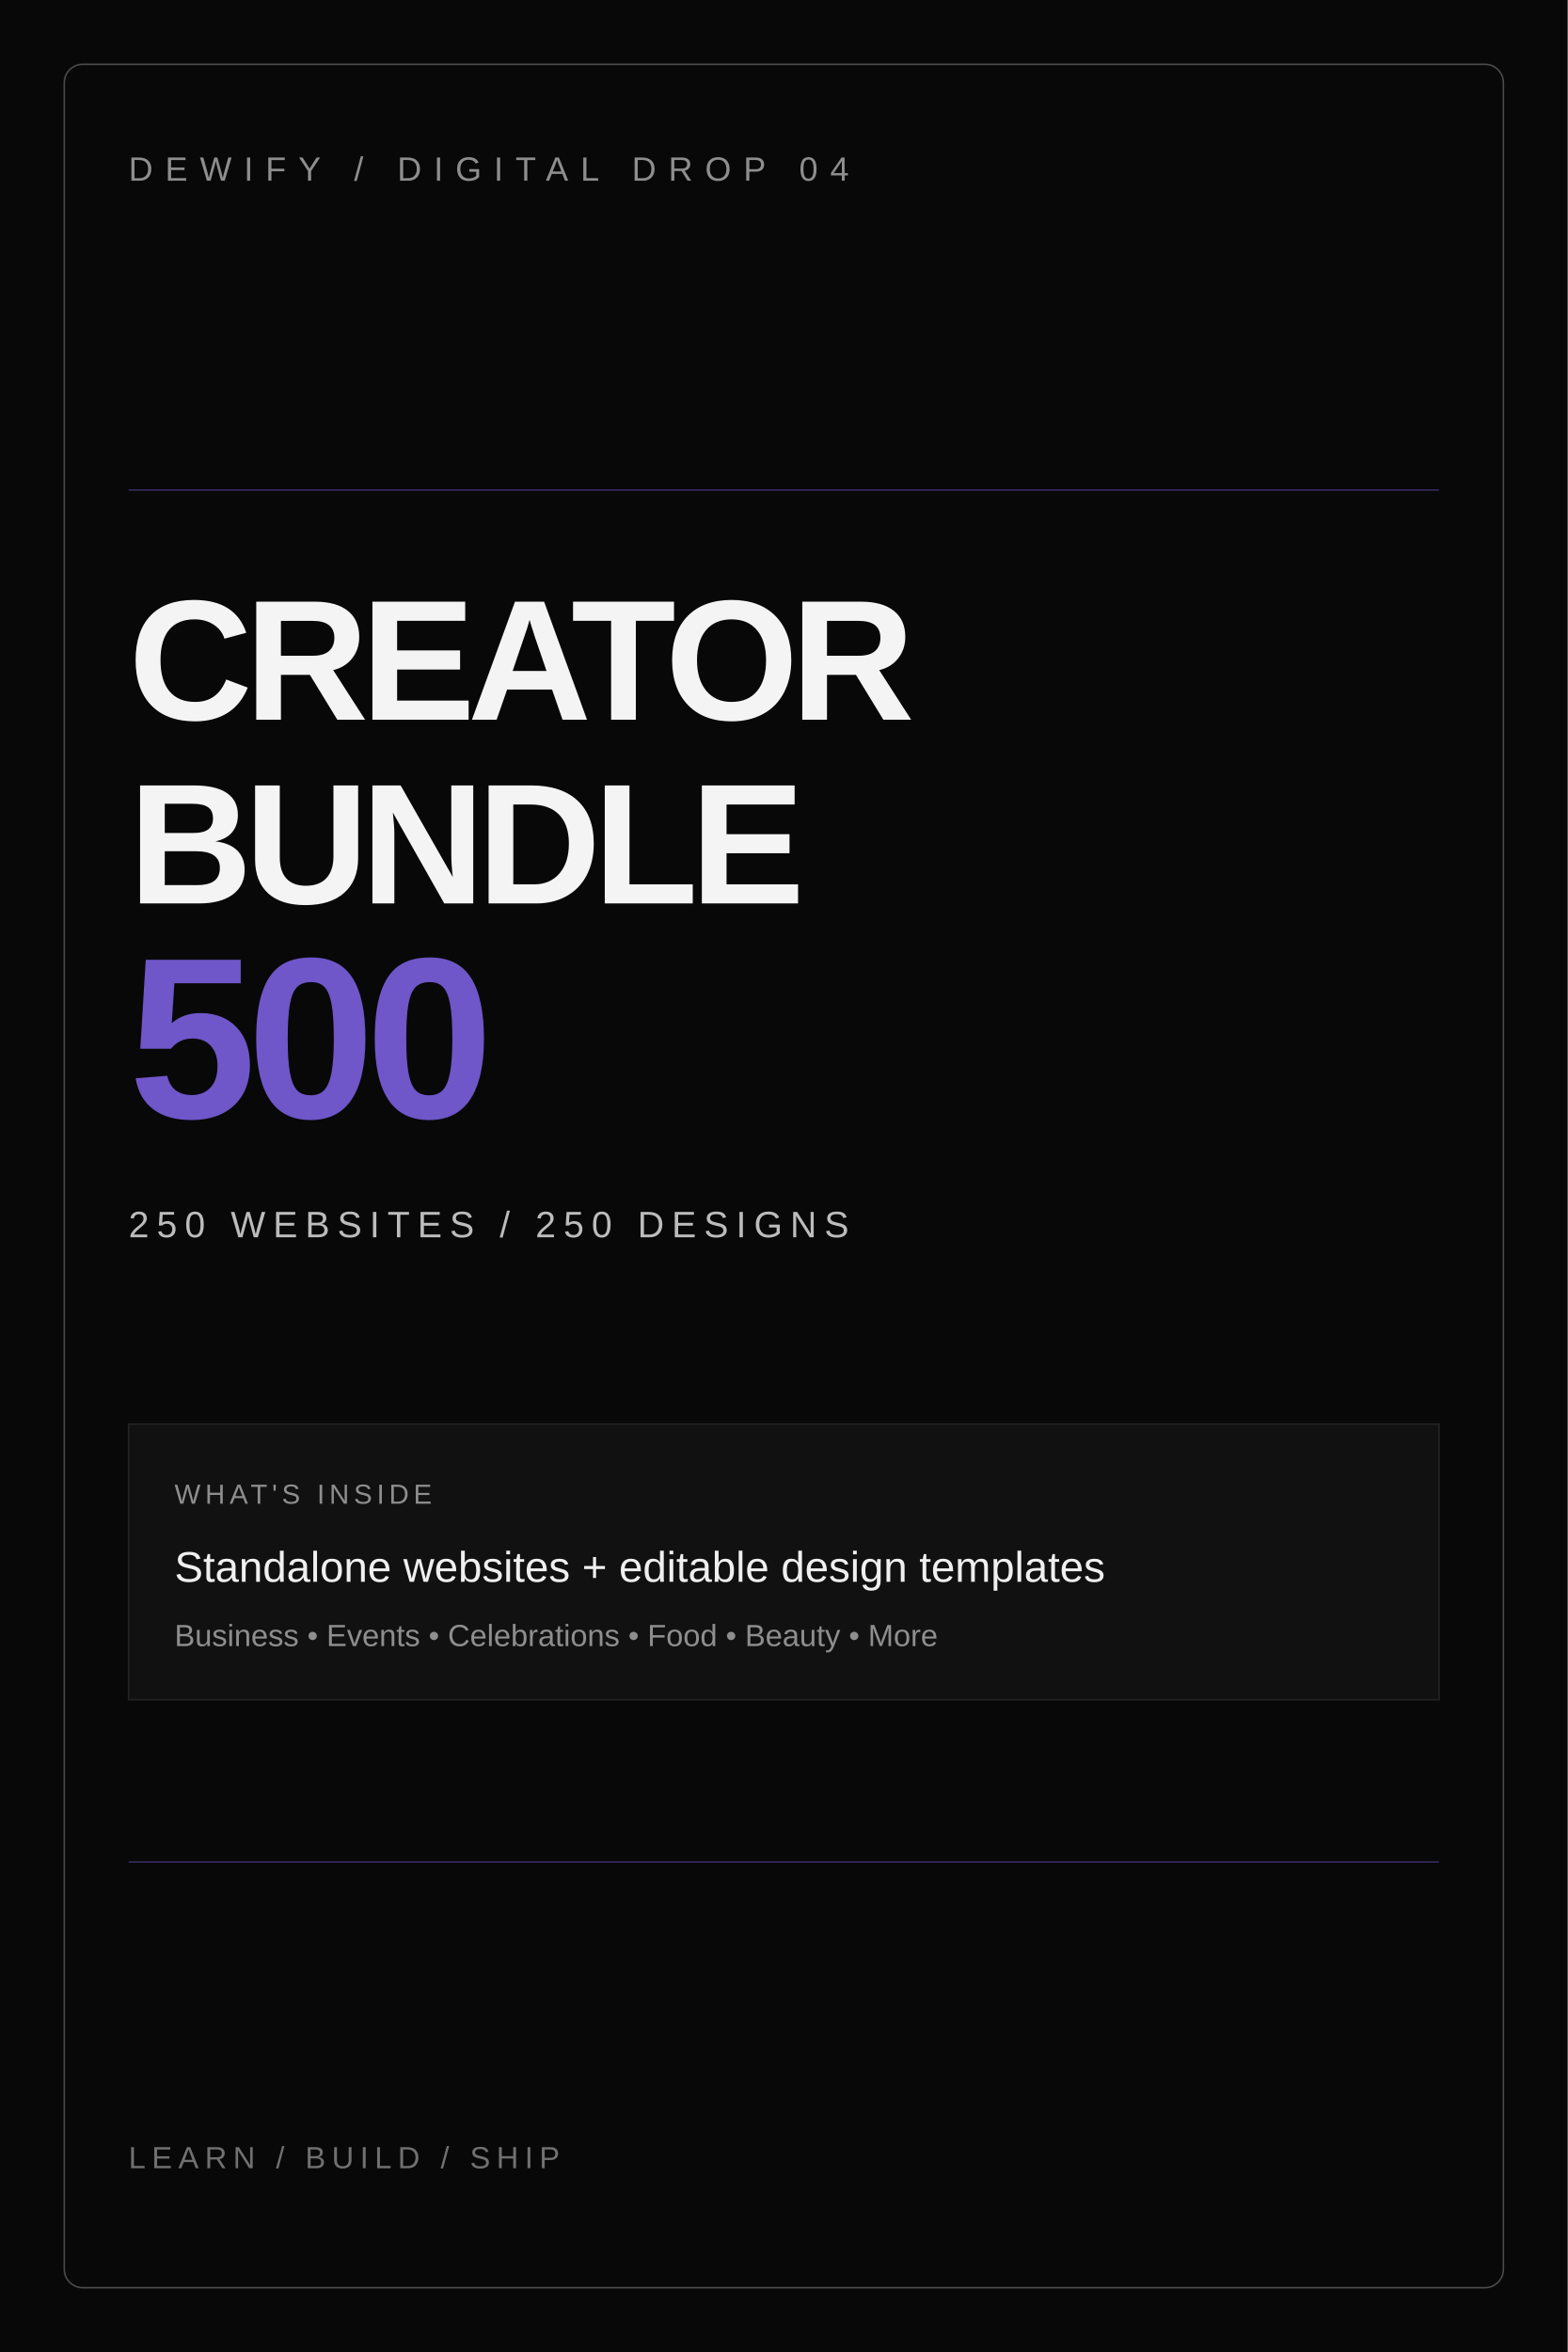
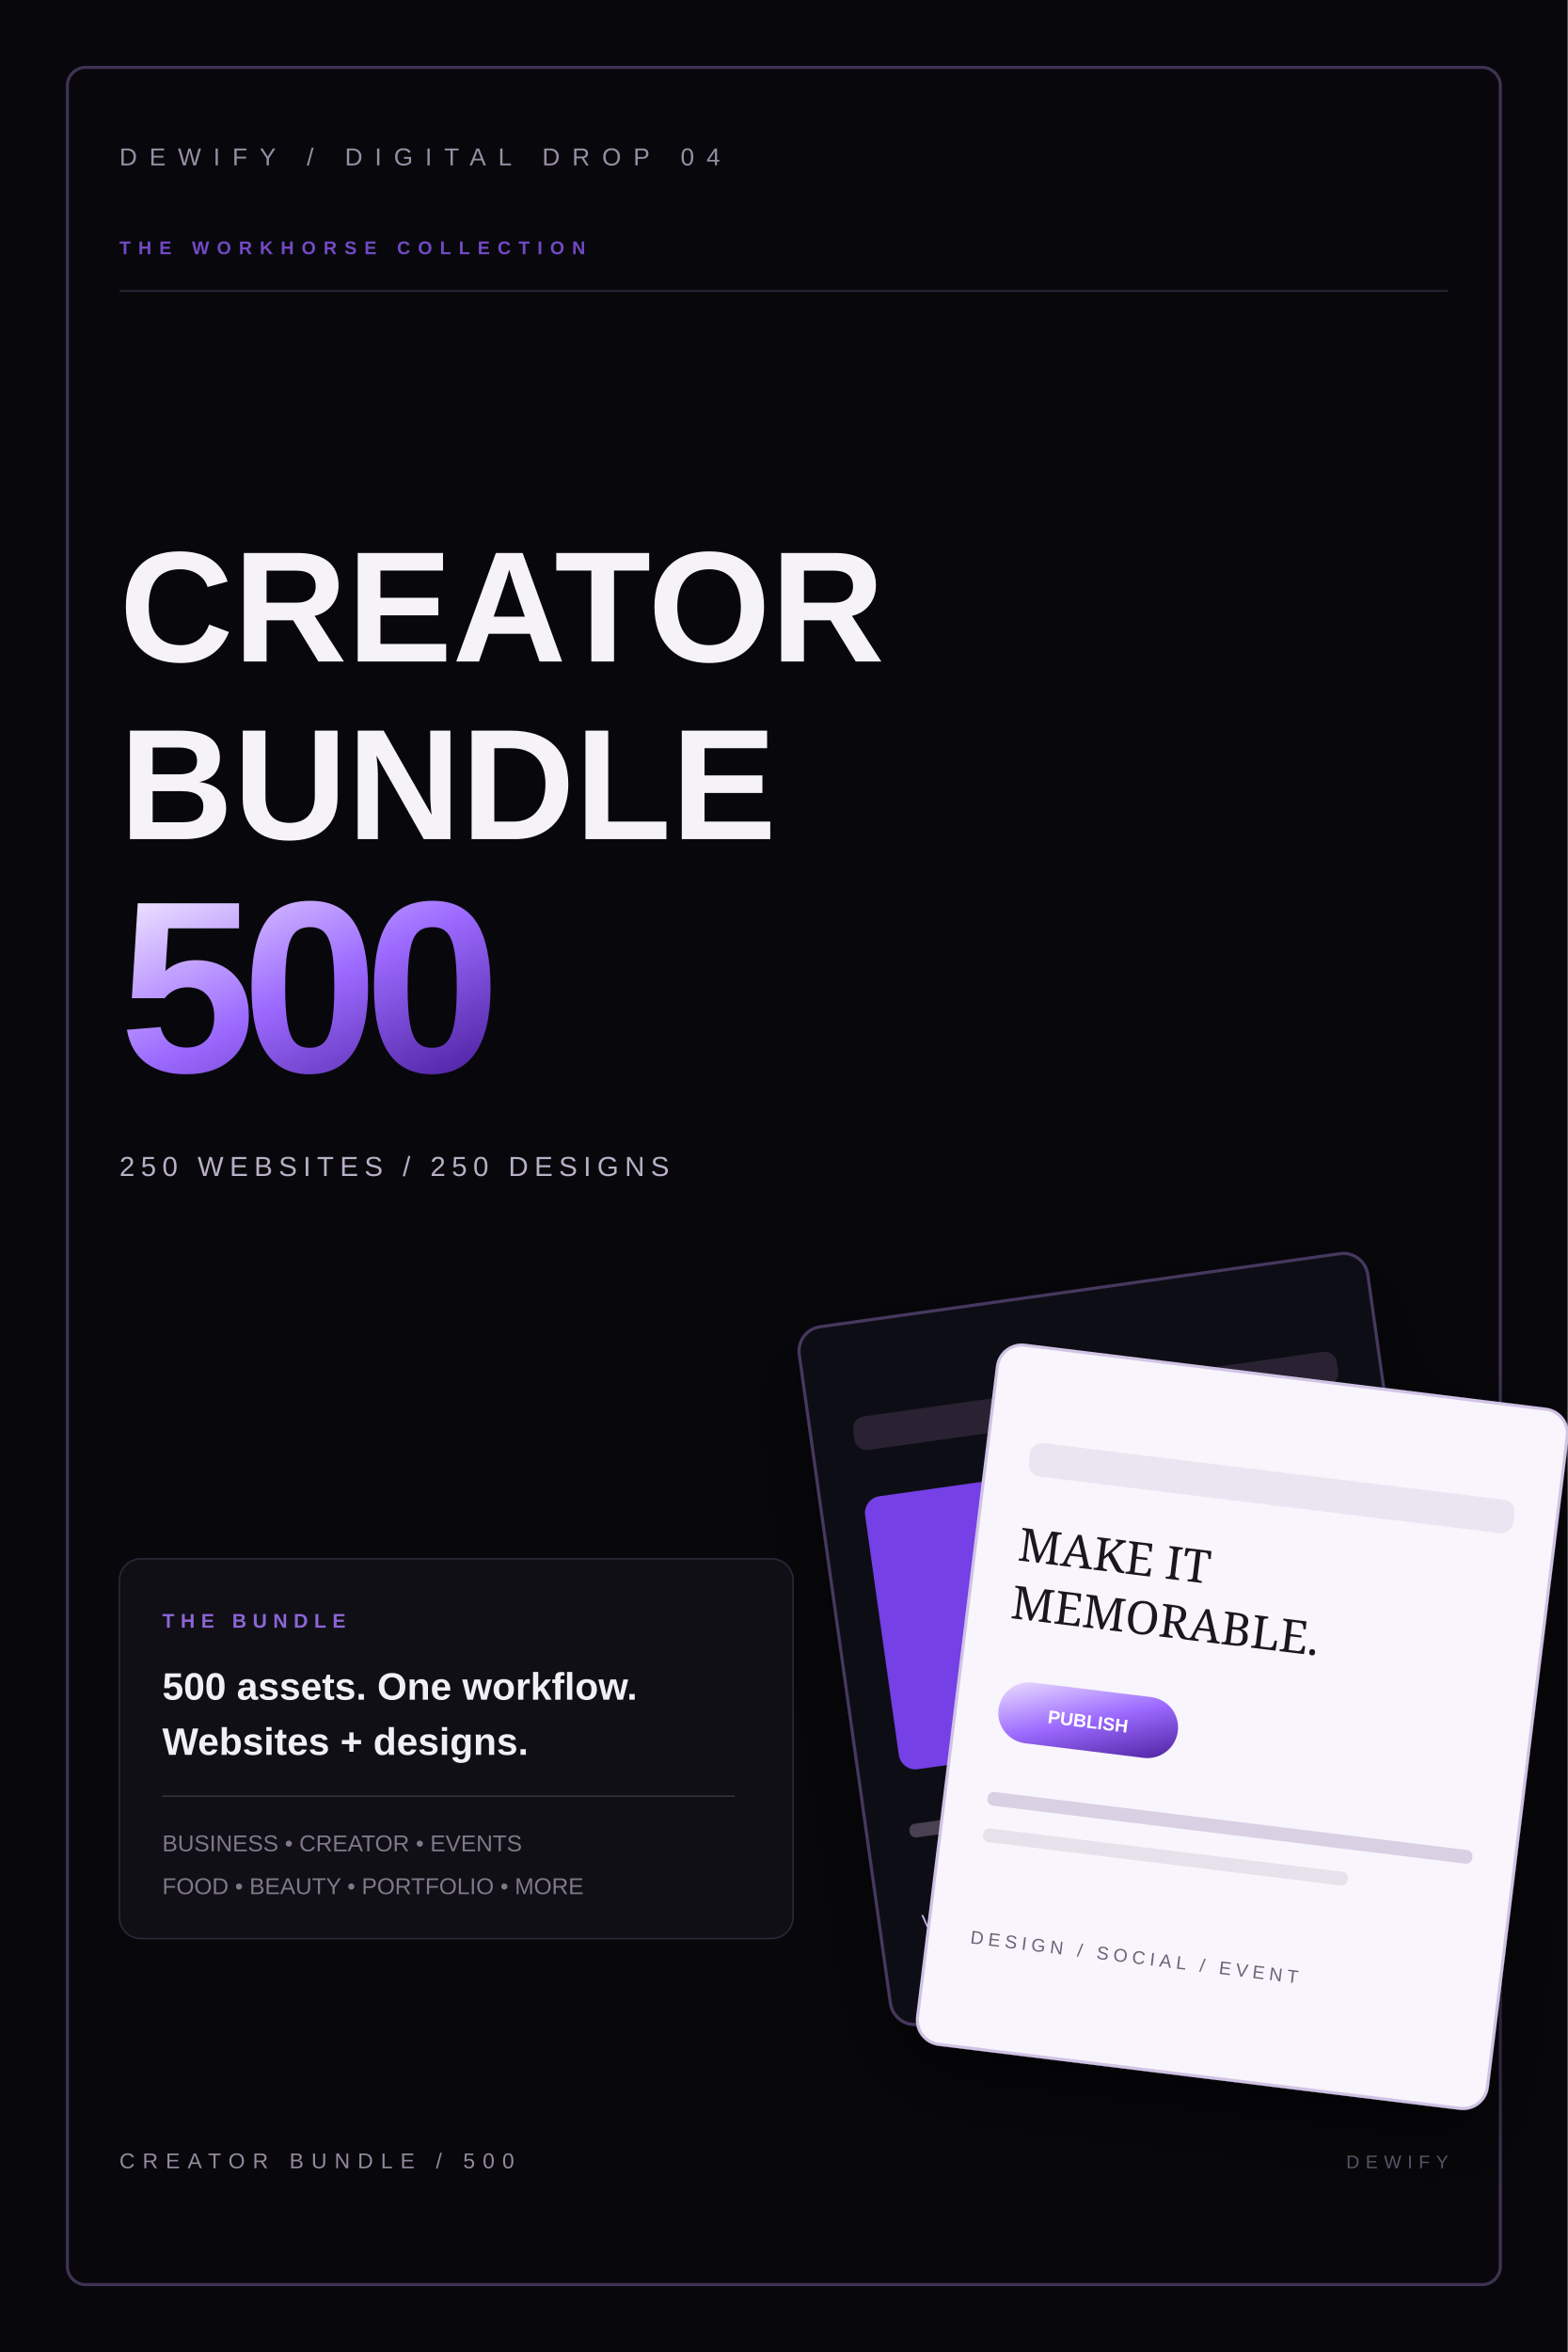
- <svg xmlns="http://www.w3.org/2000/svg" viewBox="0 0 1024 1536">
-   <rect width="1024" height="1536" fill="#080808" />
-   <rect x="42" y="42" width="940" height="1452" rx="12" fill="none" stroke="#d8d8d8" stroke-opacity=".32" />
-   <path d="M84 320H940M84 1216H940" stroke="#6f56c9" stroke-opacity=".45" />
-   <text x="84" y="118" fill="#8e8e8e" font-family="Arial,Helvetica,sans-serif" font-size="22" letter-spacing="8">DEWIFY / DIGITAL DROP 04</text>
-   <text x="84" y="470" fill="#f4f4f4" font-family="Arial,Helvetica,sans-serif" font-size="112" font-weight="700" letter-spacing="-5">CREATOR</text>
-   <text x="84" y="590" fill="#f4f4f4" font-family="Arial,Helvetica,sans-serif" font-size="112" font-weight="700" letter-spacing="-5">BUNDLE</text>
-   <text x="84" y="730" fill="#6f56c9" font-family="Arial,Helvetica,sans-serif" font-size="150" font-weight="700" letter-spacing="-6">500</text>
-   <text x="84" y="808" fill="#bcbcbc" font-family="Arial,Helvetica,sans-serif" font-size="24" letter-spacing="5">250 WEBSITES  /  250 DESIGNS</text>
-   <g transform="translate(84 930)">
-     <rect width="856" height="180" fill="#111111" stroke="#232323" />
-     <text x="30" y="52" fill="#8e8e8e" font-family="Arial,Helvetica,sans-serif" font-size="18" letter-spacing="3">WHAT'S INSIDE</text>
-     <text x="30" y="103" fill="#efefef" font-family="Arial,Helvetica,sans-serif" font-size="28">Standalone websites + editable design templates</text>
-     <text x="30" y="145" fill="#8e8e8e" font-family="Arial,Helvetica,sans-serif" font-size="20">Business • Events • Celebrations • Food • Beauty • More</text>
+ <svg xmlns="http://www.w3.org/2000/svg" viewBox="0 0 1024 1536" role="img" aria-labelledby="title desc">
+   <defs>
+     <linearGradient id="v" x1="0" y1="0" x2="1" y2="1">
+       <stop stop-color="#eee3ff" />
+       <stop offset=".5" stop-color="#9c6aff" />
+       <stop offset="1" stop-color="#4b209e" />
+     </linearGradient>
+     <filter id="s">
+       <feDropShadow dx="0" dy="22" stdDeviation="24" flood-color="#000" flood-opacity=".6" />
+     </filter>
+   </defs>
+   <rect width="1024" height="1536" fill="#08080c" />
+   <rect x="44" y="44" width="936" height="1448" rx="12" fill="none" stroke="#403254" stroke-width="2" />
+   <text x="78" y="108" fill="#988ea4" font-family="Arial" font-size="16" letter-spacing="8">DEWIFY / DIGITAL DROP 04</text>
+   <text x="78" y="166" fill="#7349c5" font-family="Arial" font-size="12" font-weight="700" letter-spacing="5">THE WORKHORSE COLLECTION</text>
+   <path d="M78 190H946" stroke="#30263e" />
+   <text x="78" y="432" fill="#f5f2f8" font-family="Arial" font-size="103" font-weight="900">CREATOR</text>
+   <text x="78" y="548" fill="#f5f2f8" font-family="Arial" font-size="103" font-weight="900">BUNDLE</text>
+   <text x="78" y="700" fill="url(#v)" font-family="Arial" font-size="160" font-weight="900" letter-spacing="-9">500</text>
+   <text x="78" y="768" fill="#b9b0c6" font-family="Arial" font-size="18" letter-spacing="4">250 WEBSITES  /  250 DESIGNS</text>
+   <g transform="translate(550 840)" filter="url(#s)">
+     <g transform="rotate(-8 190 230)">
+       <rect width="375" height="460" rx="16" fill="#111117" stroke="#46375e" stroke-width="2" />
+       <rect x="28" y="62" width="319" height="22" rx="8" fill="#292431" />
+       <rect x="28" y="115" width="142" height="180" rx="11" fill="#7540e5" />
+       <rect x="190" y="124" width="157" height="13" rx="6" fill="#797184" />
+       <rect x="190" y="151" width="128" height="10" rx="5" fill="#4e4758" />
+       <rect x="190" y="177" width="96" height="10" rx="5" fill="#3b3541" />
+       <rect x="28" y="330" width="319" height="9" rx="4" fill="#494151" />
+       <text x="28" y="398" fill="#cdb8f4" font-family="Arial" font-size="12" letter-spacing="3">WEBSITE / SINGLE FILE</text>
+     </g>
+     <g transform="translate(74 58) rotate(7 190 230)">
+       <rect width="375" height="460" rx="16" fill="#f8f5fc" stroke="#d0c3e4" stroke-width="2" />
+       <rect x="28" y="62" width="319" height="22" rx="8" fill="#ebe5f2" />
+       <text x="28" y="140" fill="#1a1620" font-family="Georgia,serif" font-size="30">MAKE IT</text>
+       <text x="28" y="178" fill="#1a1620" font-family="Georgia,serif" font-size="30">MEMORABLE.</text>
+       <rect x="28" y="218" width="118" height="40" rx="20" fill="url(#v)" />
+       <text x="87" y="243" text-anchor="middle" fill="#fff" font-family="Arial" font-size="12" font-weight="700">PUBLISH</text>
+       <rect x="28" y="292" width="319" height="9" rx="4" fill="#d9d0e4" />
+       <rect x="28" y="316" width="240" height="9" rx="4" fill="#e7e1eb" />
+       <text x="28" y="392" fill="#6d6278" font-family="Arial" font-size="12" letter-spacing="3">DESIGN / SOCIAL / EVENT</text>
+     </g>
  </g>
-   <text x="84" y="1416" fill="#707070" font-family="Arial,Helvetica,sans-serif" font-size="20" letter-spacing="4">LEARN / BUILD / SHIP</text>
+   <g transform="translate(78 1018)">
+     <rect width="440" height="248" rx="14" fill="#0f0f15" stroke="#2e2738" />
+     <text x="28" y="45" fill="#8d65d5" font-family="Arial" font-size="13" font-weight="700" letter-spacing="4">THE BUNDLE</text>
+     <text x="28" y="92" fill="#f2eef6" font-family="Arial" font-size="25" font-weight="800">500 assets. One workflow.</text>
+     <text x="28" y="128" fill="#f2eef6" font-family="Arial" font-size="25" font-weight="800">Websites + designs.</text>
+     <path d="M28 155H402" stroke="#38303f" />
+     <text x="28" y="191" fill="#807789" font-family="Arial" font-size="15">BUSINESS • CREATOR • EVENTS</text>
+     <text x="28" y="219" fill="#807789" font-family="Arial" font-size="15">FOOD • BEAUTY • PORTFOLIO • MORE</text>
+   </g>
+   <text x="78" y="1416" fill="#958a9f" font-family="Arial" font-size="14" letter-spacing="5">CREATOR BUNDLE / 500</text>
+   <text x="946" y="1416" text-anchor="end" fill="#5b5364" font-family="Arial" font-size="12" letter-spacing="4">DEWIFY</text>
</svg>
